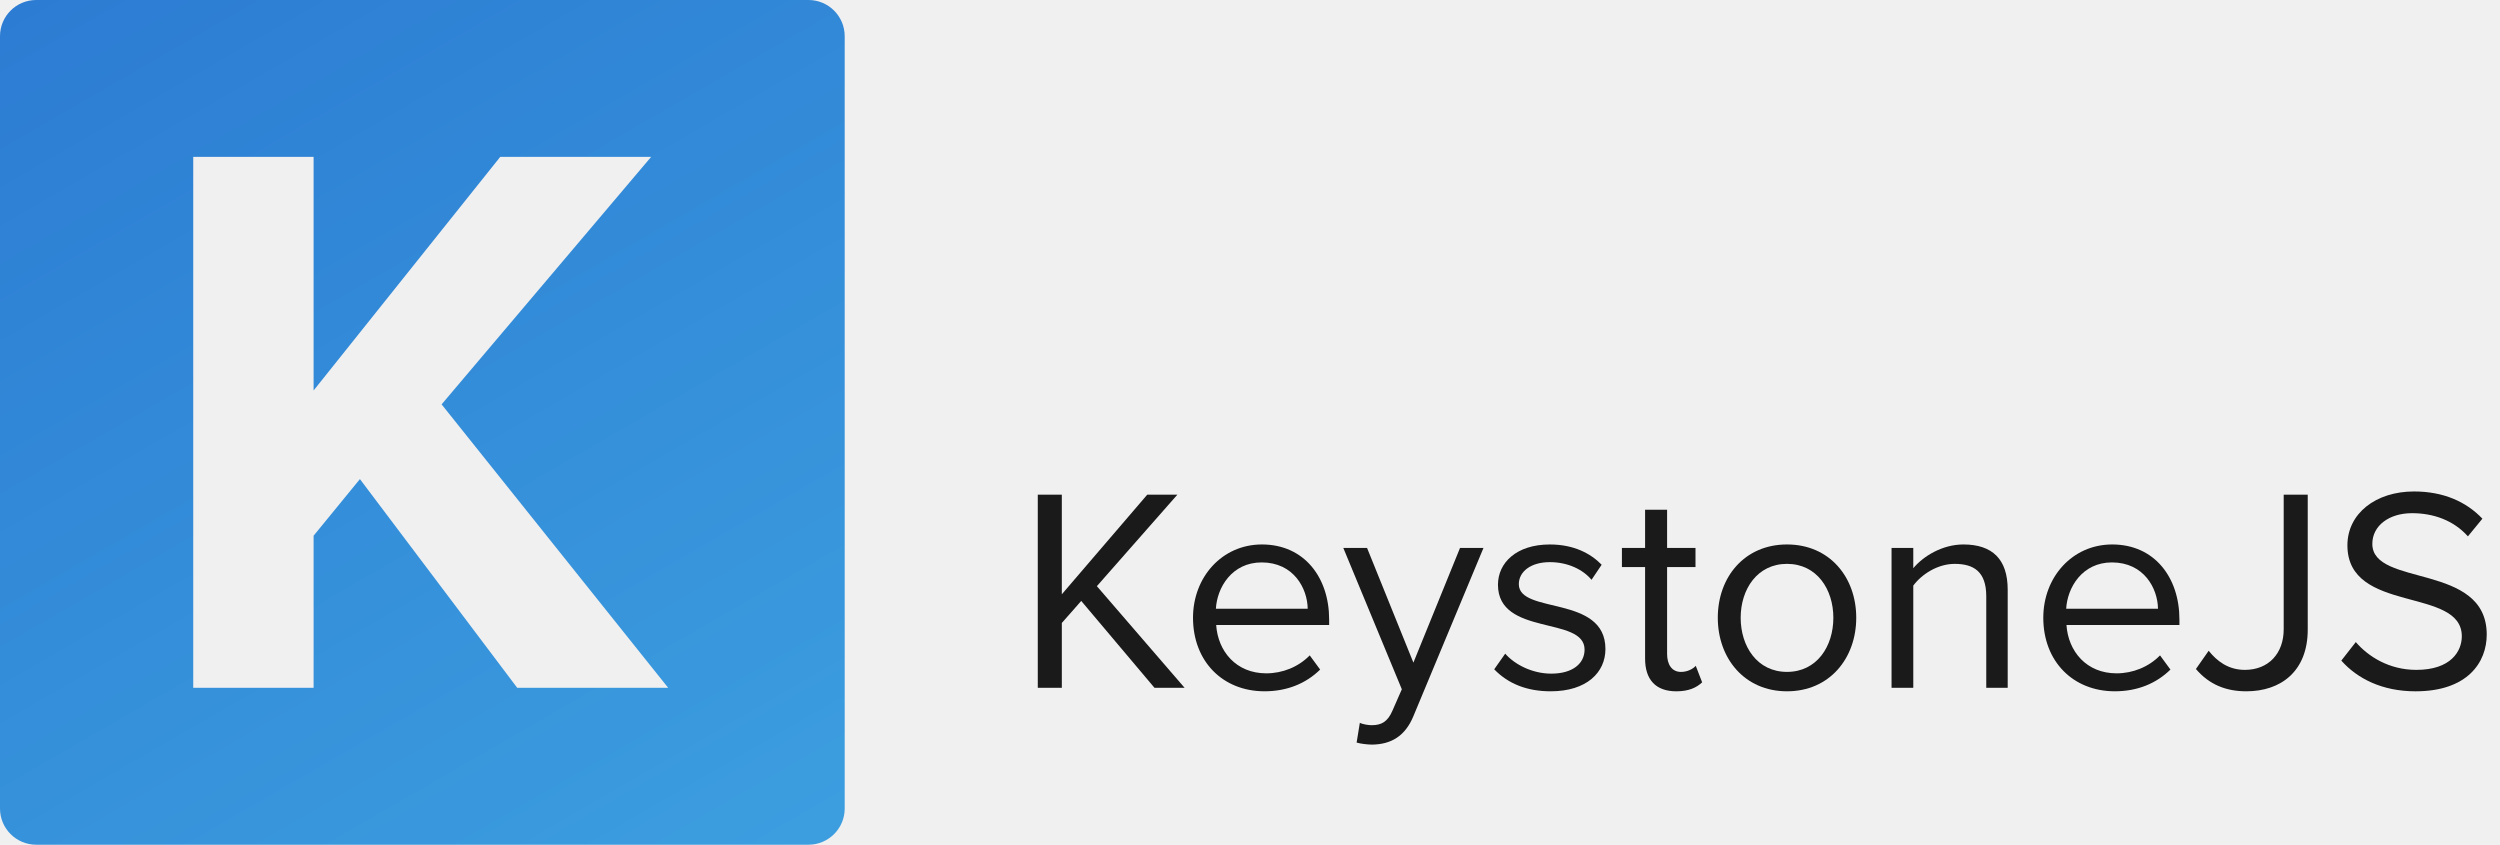
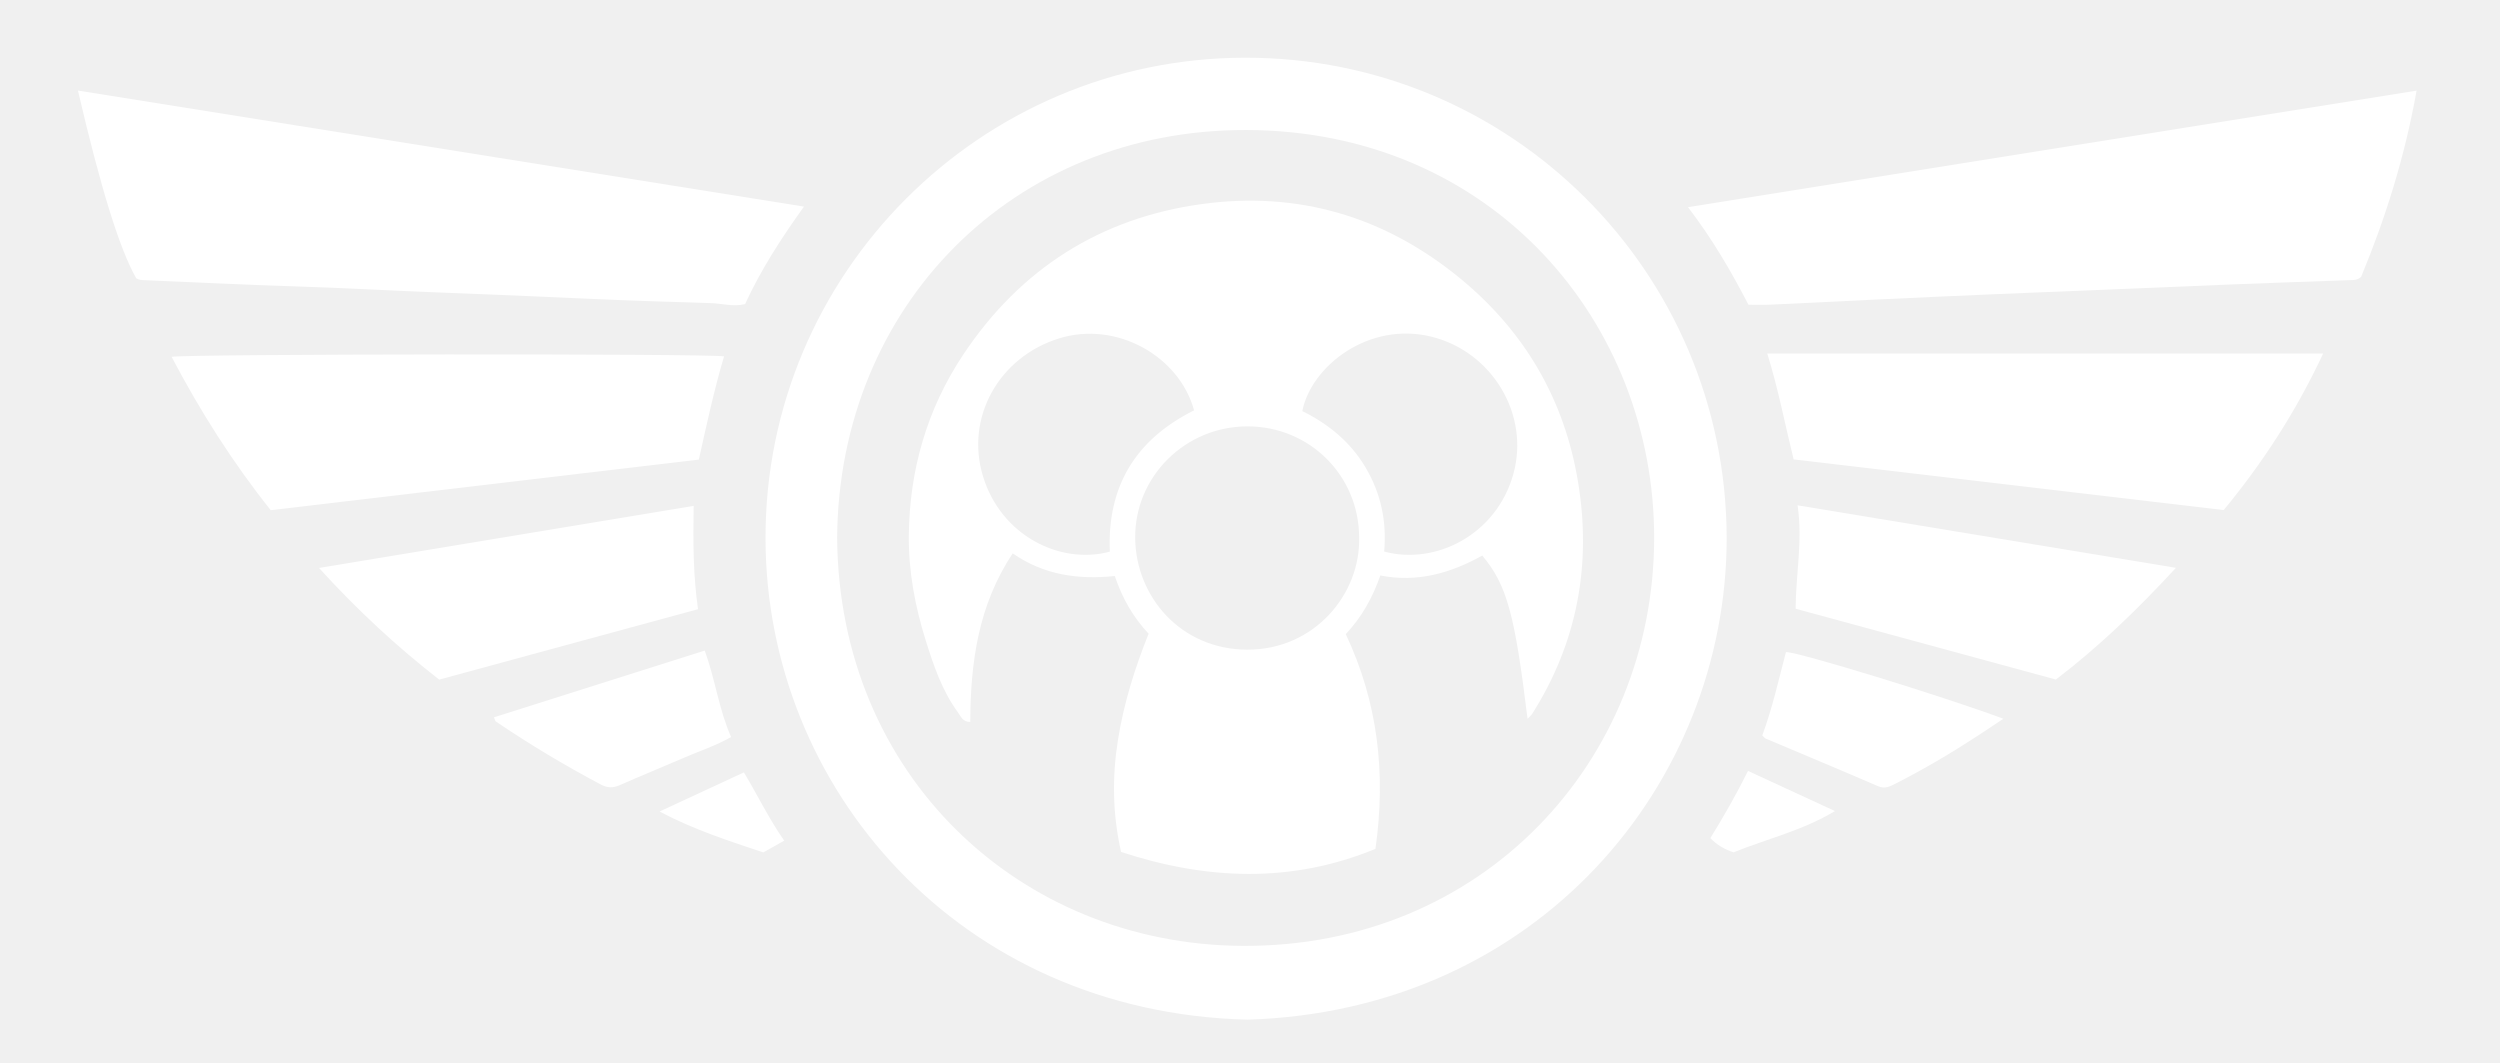
- <svg xmlns="http://www.w3.org/2000/svg" version="1.1" id="Layer_1" x="0px" y="0px" width="207.173px" height="70px" viewBox="0 0 207.173 70" enable-background="new 0 0 207.173 70" xml:space="preserve">
-   <linearGradient id="SVGID_1_" gradientUnits="userSpaceOnUse" x1="58.356" y1="75.456" x2="11.643" y2="-5.454">
-     <stop offset="0" style="stop-color:#3C9EDF" />
-     <stop offset="1" style="stop-color:#2C7CD3" />
-   </linearGradient>
-   <path fill-rule="evenodd" clip-rule="evenodd" fill="url(#SVGID_1_)" d="M3,0h64c1.656,0,3,1.343,3,3v64c0,1.657-1.344,3-3,3H3  c-1.657,0-3-1.343-3-3V3C0,1.343,1.343,0,3,0z M36.595,33.51L55.373,57h-12.51L29.826,39.702l-3.838,4.692V57h-9.975V13h9.975  v19.358L41.455,13h12.504L36.595,33.51z" />
-   <g>
-     <path fill="#1A1A1A" d="M95.673,57l-6.072-7.201l-1.608,1.824V57H86V40.991h1.992v8.257l7.081-8.257h2.497l-6.673,7.584L98.169,57   H95.673z" />
-     <path fill="#1A1A1A" d="M98.864,51.191c0-3.36,2.4-6.072,5.713-6.072c3.504,0,5.568,2.736,5.568,6.216v0.456h-9.361   c0.144,2.184,1.656,4.008,4.152,4.008c1.344,0,2.664-0.528,3.6-1.488l0.864,1.176c-1.176,1.152-2.736,1.8-4.608,1.8   C101.336,57.288,98.864,54.816,98.864,51.191z M104.552,46.607c-2.472,0-3.696,2.088-3.792,3.84h7.608   C108.345,48.743,107.193,46.607,104.552,46.607z" />
-     <path fill="#1A1A1A" d="M112.688,59.904c0.264,0.12,0.696,0.192,0.984,0.192c0.792,0,1.32-0.264,1.728-1.224l0.768-1.752   l-4.849-11.713h1.968l3.84,9.504l3.864-9.504h1.944l-5.809,13.945c-0.696,1.68-1.872,2.328-3.408,2.353   c-0.384,0-0.984-0.072-1.296-0.168L112.688,59.904z" />
-     <path fill="#1A1A1A" d="M123.824,55.464l0.912-1.296c0.768,0.888,2.231,1.656,3.816,1.656c1.775,0,2.76-0.84,2.76-1.992   c0-2.808-7.177-1.08-7.177-5.376c0-1.824,1.536-3.336,4.297-3.336c1.992,0,3.384,0.744,4.296,1.68l-0.84,1.248   c-0.696-0.84-1.944-1.464-3.456-1.464c-1.584,0-2.568,0.792-2.568,1.824c0,2.52,7.177,0.864,7.177,5.376   c0,1.944-1.561,3.504-4.537,3.504C126.584,57.288,125,56.688,123.824,55.464z" />
-     <path fill="#1A1A1A" d="M136.327,54.576v-7.584h-1.92v-1.584h1.92v-3.168h1.824v3.168h2.353v1.584h-2.353v7.201   c0,0.864,0.384,1.488,1.152,1.488c0.527,0,0.983-0.24,1.224-0.504l0.528,1.368c-0.456,0.432-1.104,0.744-2.137,0.744   C137.191,57.288,136.327,56.304,136.327,54.576z" />
-     <path fill="#1A1A1A" d="M142.352,51.191c0-3.36,2.208-6.072,5.736-6.072s5.737,2.712,5.737,6.072s-2.209,6.097-5.737,6.097   S142.352,54.552,142.352,51.191z M151.929,51.191c0-2.352-1.368-4.464-3.841-4.464c-2.472,0-3.84,2.112-3.84,4.464   c0,2.376,1.368,4.488,3.84,4.488C150.561,55.68,151.929,53.568,151.929,51.191z" />
-     <path fill="#1A1A1A" d="M164.6,57v-7.584c0-2.064-1.056-2.688-2.616-2.688c-1.416,0-2.736,0.864-3.432,1.8V57h-1.801V45.407h1.801   v1.68c0.815-0.984,2.4-1.968,4.152-1.968c2.4,0,3.672,1.224,3.672,3.744V57H164.6z" />
-     <path fill="#1A1A1A" d="M169.326,51.191c0-3.36,2.4-6.072,5.713-6.072c3.504,0,5.568,2.736,5.568,6.216v0.456h-9.361   c0.145,2.184,1.656,4.008,4.152,4.008c1.345,0,2.665-0.528,3.601-1.488l0.864,1.176c-1.176,1.152-2.736,1.8-4.608,1.8   C171.799,57.288,169.326,54.816,169.326,51.191z M175.015,46.607c-2.472,0-3.696,2.088-3.792,3.84h7.608   C178.808,48.743,177.655,46.607,175.015,46.607z" />
-     <path fill="#1A1A1A" d="M181.974,55.44l1.057-1.512c0.672,0.84,1.608,1.584,3,1.584c1.968,0,3.217-1.368,3.217-3.36V40.991h1.992   v11.185c0,3.456-2.232,5.112-5.089,5.112C184.47,57.288,183.078,56.736,181.974,55.44z" />
-     <path fill="#1A1A1A" d="M194.023,54.744l1.199-1.536c1.033,1.2,2.76,2.304,5.018,2.304c2.855,0,3.768-1.536,3.768-2.784   c0-4.128-9.48-1.824-9.48-7.537c0-2.64,2.352-4.464,5.52-4.464c2.424,0,4.32,0.84,5.666,2.256l-1.201,1.464   c-1.199-1.344-2.881-1.92-4.633-1.92c-1.896,0-3.287,1.032-3.287,2.544c0,3.601,9.48,1.536,9.48,7.513   c0,2.304-1.584,4.705-5.904,4.705C197.406,57.288,195.343,56.232,194.023,54.744z" />
+ <svg xmlns="http://www.w3.org/2000/svg" width="193px" height="82px" viewBox="0 0 193 82" version="1.1">
+   <defs />
+   <g id="Page-1" stroke="none" stroke-width="1" fill="none" fill-rule="evenodd">
+     <g id="Artboard" fill="#FFFFFF">
+       <g id="7522_LogoVectorEPS" transform="translate(6, 4)">
+         <path d="M58.627,37.505 C58.754,55.868 72.729,68.918 89.913,69.021 C108.465,69.132 121.651,54.759 121.701,37.604 C121.75,20.957 109.253,6.071 90.192,6.037 C72.184,6.005 58.766,19.633 58.627,37.505 Z M127.3,37.502 C127.307,56.498 112.709,74.041 90.294,74.718 C68.036,74.147 53.124,56.829 53.098,37.564 C53.07,17.122 69.682,0.484 90.111,0.455 C110.634,0.426 127.238,16.967 127.3,37.502 L127.3,37.502 Z" id="Fill-4" />
+         <path d="M128.982,19.526 C127.632,16.925 126.197,14.45 124.313,11.993 C143.149,8.98 161.768,6.003 180.56,2.997 C179.654,8.1 178.154,12.848 176.283,17.365 C175.985,17.636 175.737,17.614 175.501,17.623 C172.547,17.731 169.594,17.825 166.641,17.944 C160.457,18.191 154.273,18.447 148.09,18.708 C144.899,18.842 141.709,18.99 138.52,19.139 C135.889,19.262 133.258,19.4 130.627,19.522 C130.111,19.546 129.594,19.526 128.982,19.526" id="Fill-5" />
+         <path d="M56.066,11.95 C54.273,14.45 52.723,16.857 51.521,19.475 C50.618,19.702 49.754,19.43 48.886,19.402 C45.813,19.3 42.739,19.218 39.669,19.075 C35.641,18.887 31.612,18.722 27.583,18.567 C23.993,18.428 20.407,18.221 16.815,18.11 C12.945,17.989 9.078,17.794 5.21,17.632 C4.97,17.622 4.729,17.622 4.516,17.485 C3.236,15.232 1.782,10.563 0.017,2.992 C18.674,5.974 37.262,8.945 56.066,11.95" id="Fill-6" />
+         <path d="M173.349,23.291 C171.253,27.771 168.685,31.724 165.668,35.377 C154.564,34.069 143.562,32.773 132.469,31.466 C131.8,28.764 131.288,26.036 130.432,23.291 L173.349,23.291" id="Fill-7" />
+         <path d="M14.899,35.386 C11.955,31.692 9.446,27.731 7.25,23.549 C8.176,23.323 48.681,23.289 49.896,23.512 C49.13,26.108 48.556,28.747 47.952,31.479 C36.972,32.777 26.017,34.072 14.899,35.386" id="Fill-8" />
+         <path d="M161.982,39.837 C159.006,43.062 156.033,45.93 152.713,48.461 C145.99,46.632 139.306,44.813 132.621,42.994 C132.637,40.323 133.18,37.759 132.773,35.012 C142.469,36.614 152.082,38.202 161.982,39.837" id="Fill-9" />
+         <path d="M47.55,35.054 C47.507,37.857 47.509,40.403 47.888,43.029 C41.201,44.848 34.598,46.645 27.904,48.466 C24.619,45.906 21.563,43.077 18.627,39.846 C28.329,38.239 37.855,36.66 47.55,35.054" id="Fill-10" />
+         <path d="M130.047,52.776 C130.836,50.651 131.31,48.477 131.876,46.34 C132.861,46.335 143.896,49.719 148.66,51.488 C147.925,51.976 147.281,52.41 146.632,52.833 C144.595,54.161 142.5,55.393 140.333,56.498 C139.909,56.714 139.523,56.926 138.988,56.695 C136.103,55.448 133.199,54.24 130.303,53.015 C130.236,52.987 130.189,52.911 130.047,52.776" id="Fill-17" />
+         <path d="M32.132,51.377 C37.576,49.653 42.955,47.95 48.406,46.224 C49.216,48.443 49.491,50.751 50.44,52.898 C49.259,53.57 48.047,53.96 46.887,54.462 C45.206,55.19 43.507,55.877 41.833,56.618 C41.306,56.852 40.876,56.827 40.368,56.558 C37.583,55.081 34.885,53.464 32.276,51.697 C32.224,51.661 32.214,51.564 32.132,51.377" id="Fill-19" />
+         <path d="M128.946,55.516 C131.188,56.551 133.347,57.547 135.657,58.614 C133.151,60.125 130.43,60.75 127.833,61.8 C127.177,61.586 126.566,61.254 126.04,60.701 C127.073,59.022 128.044,57.341 128.946,55.516" id="Fill-26" />
+         <path d="M44.917,58.65 C47.196,57.592 49.271,56.63 51.43,55.629 C52.47,57.36 53.338,59.172 54.54,60.898 C53.974,61.216 53.465,61.502 52.927,61.805 C50.266,60.919 47.6,60.067 44.917,58.65" id="Fill-27" />
+         <path d="M86.183,27.678 C85.038,23.489 80.185,20.742 75.745,22.129 C71.114,23.575 68.501,28.241 69.889,32.778 C71.293,37.364 75.844,39.616 79.679,38.588 C79.469,33.578 81.642,29.945 86.183,27.678 Z M100.857,38.579 C104.814,39.649 109.522,37.291 110.829,32.603 C112.116,27.981 109.179,23.147 104.507,21.992 C99.677,20.797 95.234,24.247 94.538,27.737 C96.549,28.728 98.261,30.119 99.43,32.103 C100.596,34.082 101.068,36.221 100.857,38.579 Z M98.926,37.474 C98.903,32.699 95.093,28.916 90.306,28.916 C85.496,28.916 81.575,32.8 81.637,37.574 C81.694,42.057 85.146,46.14 90.283,46.154 C95.484,46.168 99.041,41.855 98.926,37.474 Z M111.926,51.49 C110.936,43.376 110.33,41.163 108.432,38.889 C106.02,40.234 103.424,40.996 100.562,40.426 C99.959,42.149 99.131,43.637 97.893,44.957 C100.36,50.181 101.016,55.679 100.185,61.531 C93.685,64.212 87.136,63.933 80.547,61.77 C79.883,58.837 79.851,55.993 80.306,53.125 C80.752,50.316 81.591,47.624 82.673,44.922 C81.481,43.656 80.637,42.18 80.063,40.469 C77.254,40.76 74.606,40.403 72.182,38.721 C69.522,42.715 68.92,47.153 68.905,51.732 C68.313,51.741 68.177,51.301 67.957,51.001 C66.735,49.335 66.084,47.41 65.473,45.466 C64.642,42.821 64.135,40.108 64.161,37.346 C64.21,32.288 65.559,27.577 68.385,23.344 C72.779,16.76 78.933,12.841 86.745,11.758 C94.201,10.724 100.909,12.713 106.739,17.505 C111.723,21.601 114.783,26.867 115.827,33.214 C116.877,39.59 115.772,45.606 112.281,51.115 C112.22,51.211 112.123,51.285 111.926,51.49 L111.926,51.49 Z" id="Fill-35" />
+       </g>
+     </g>
  </g>
</svg>
